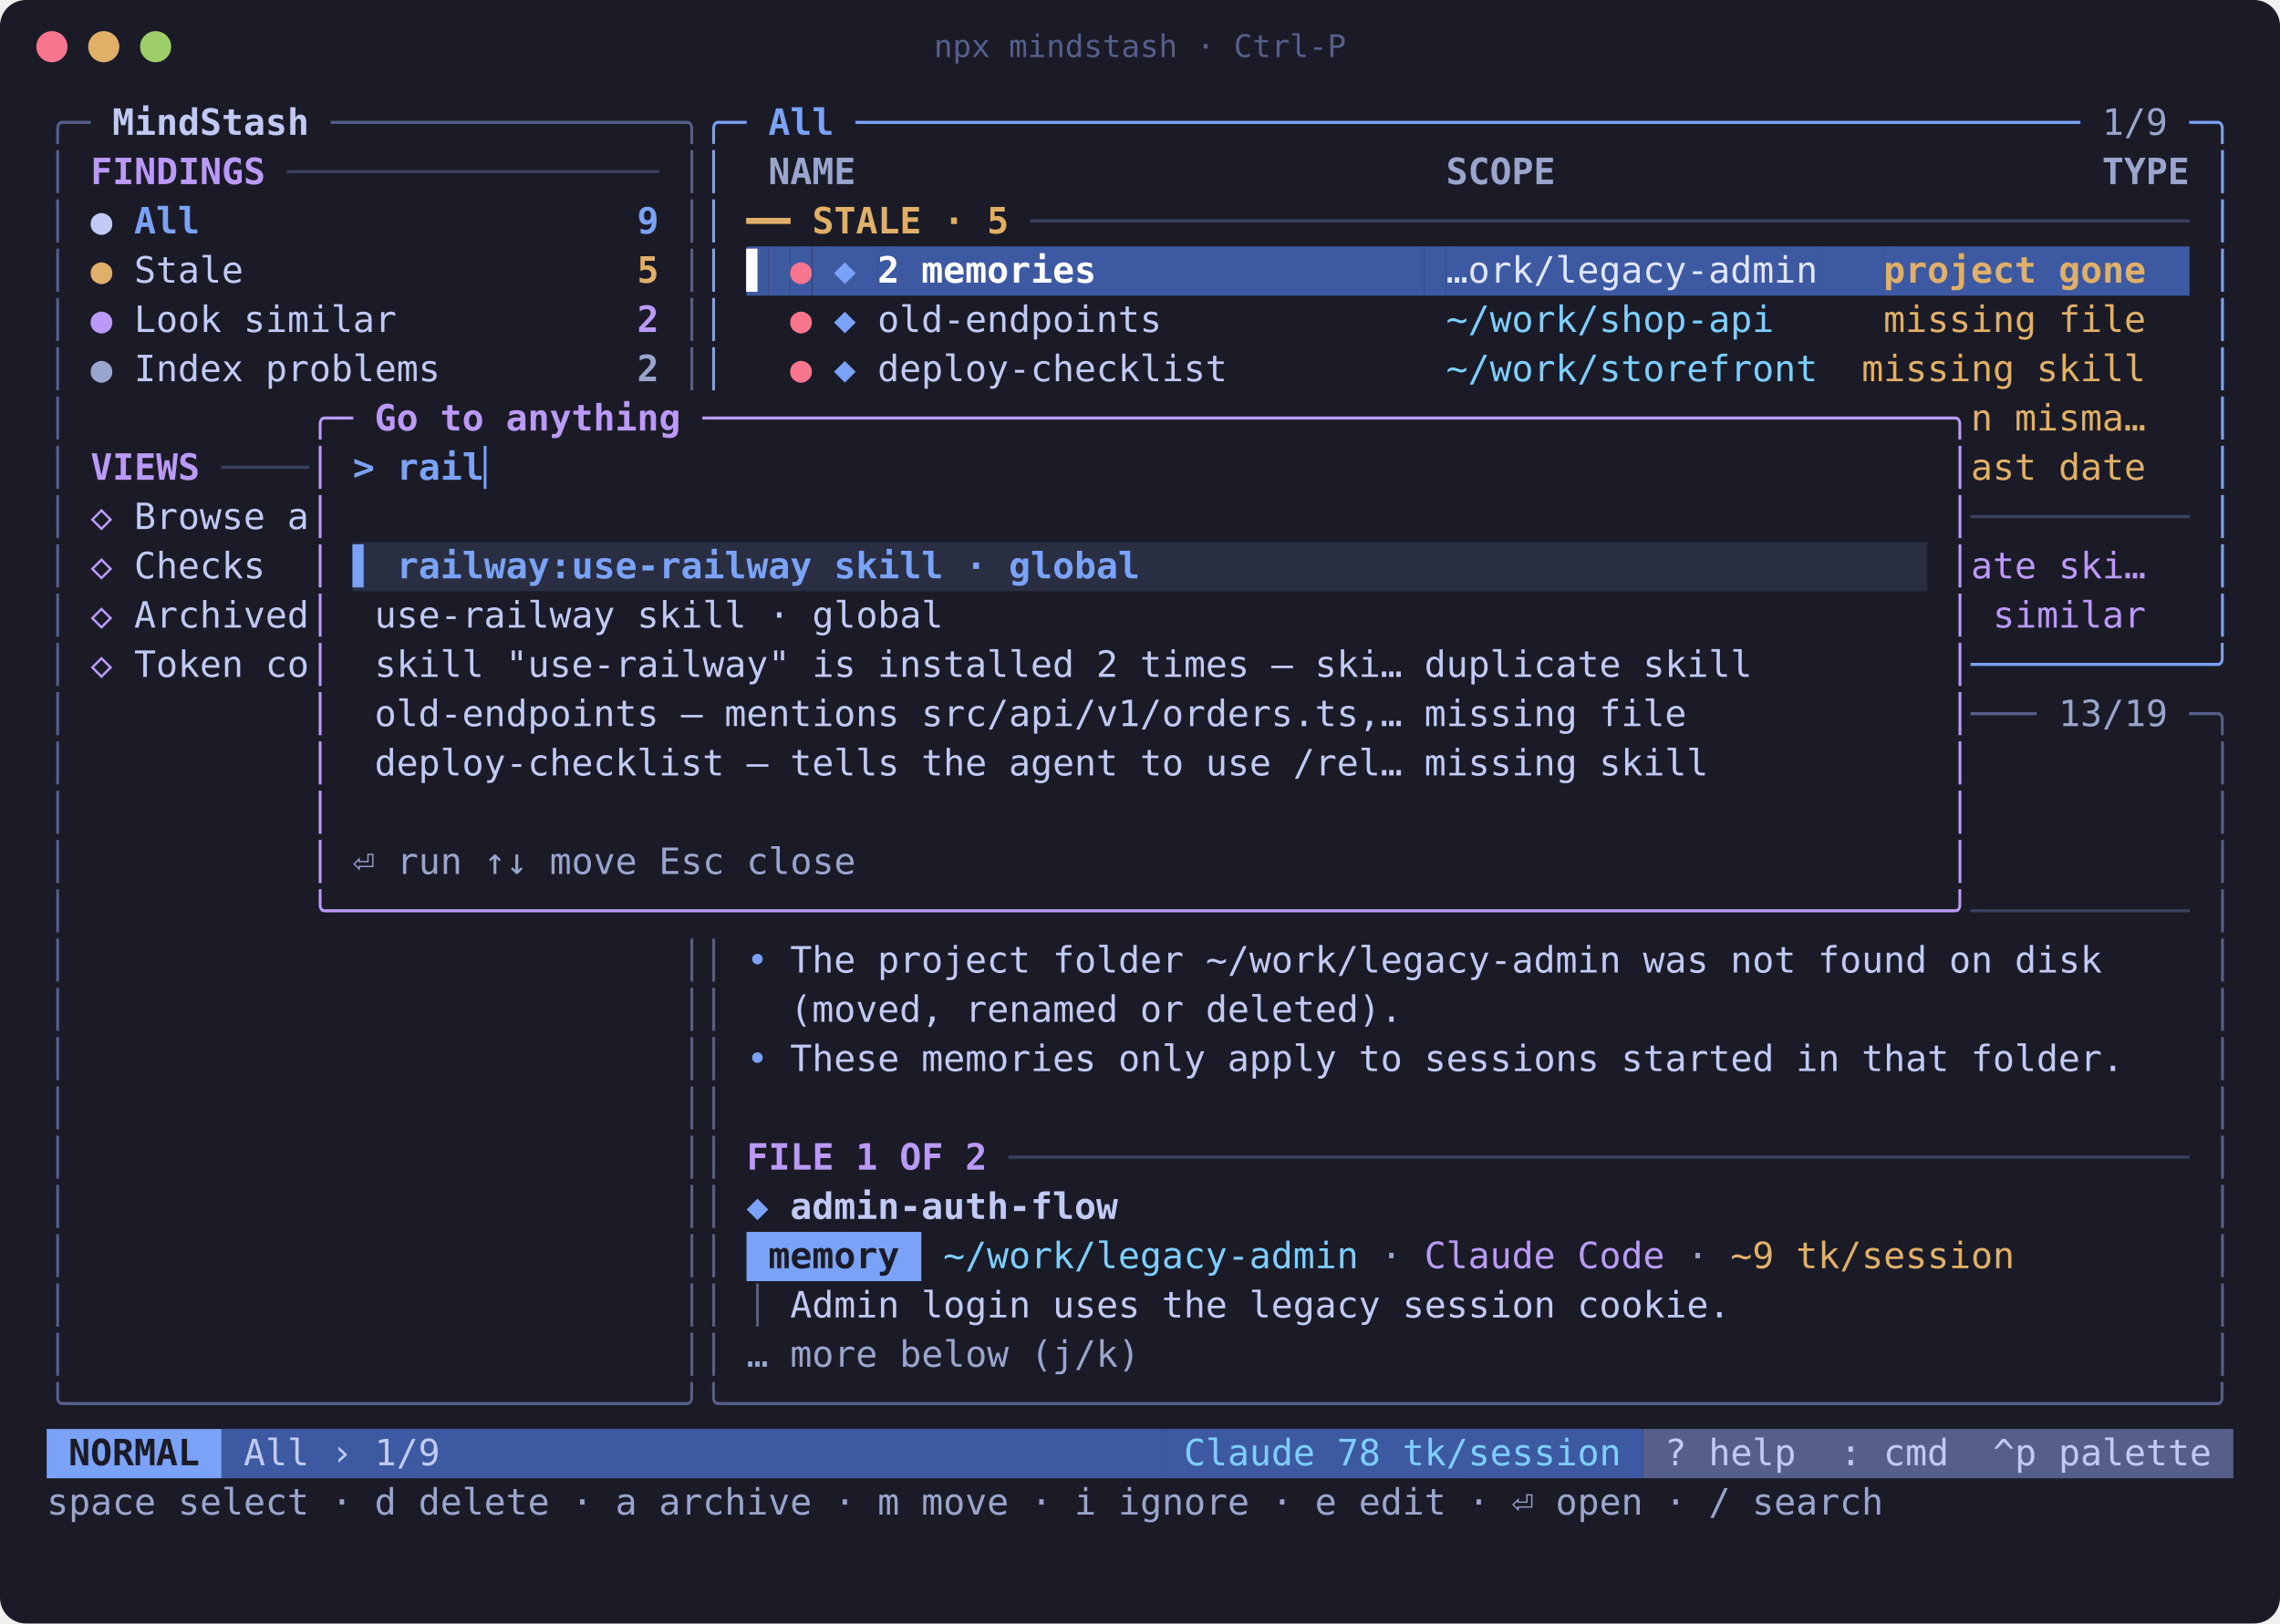
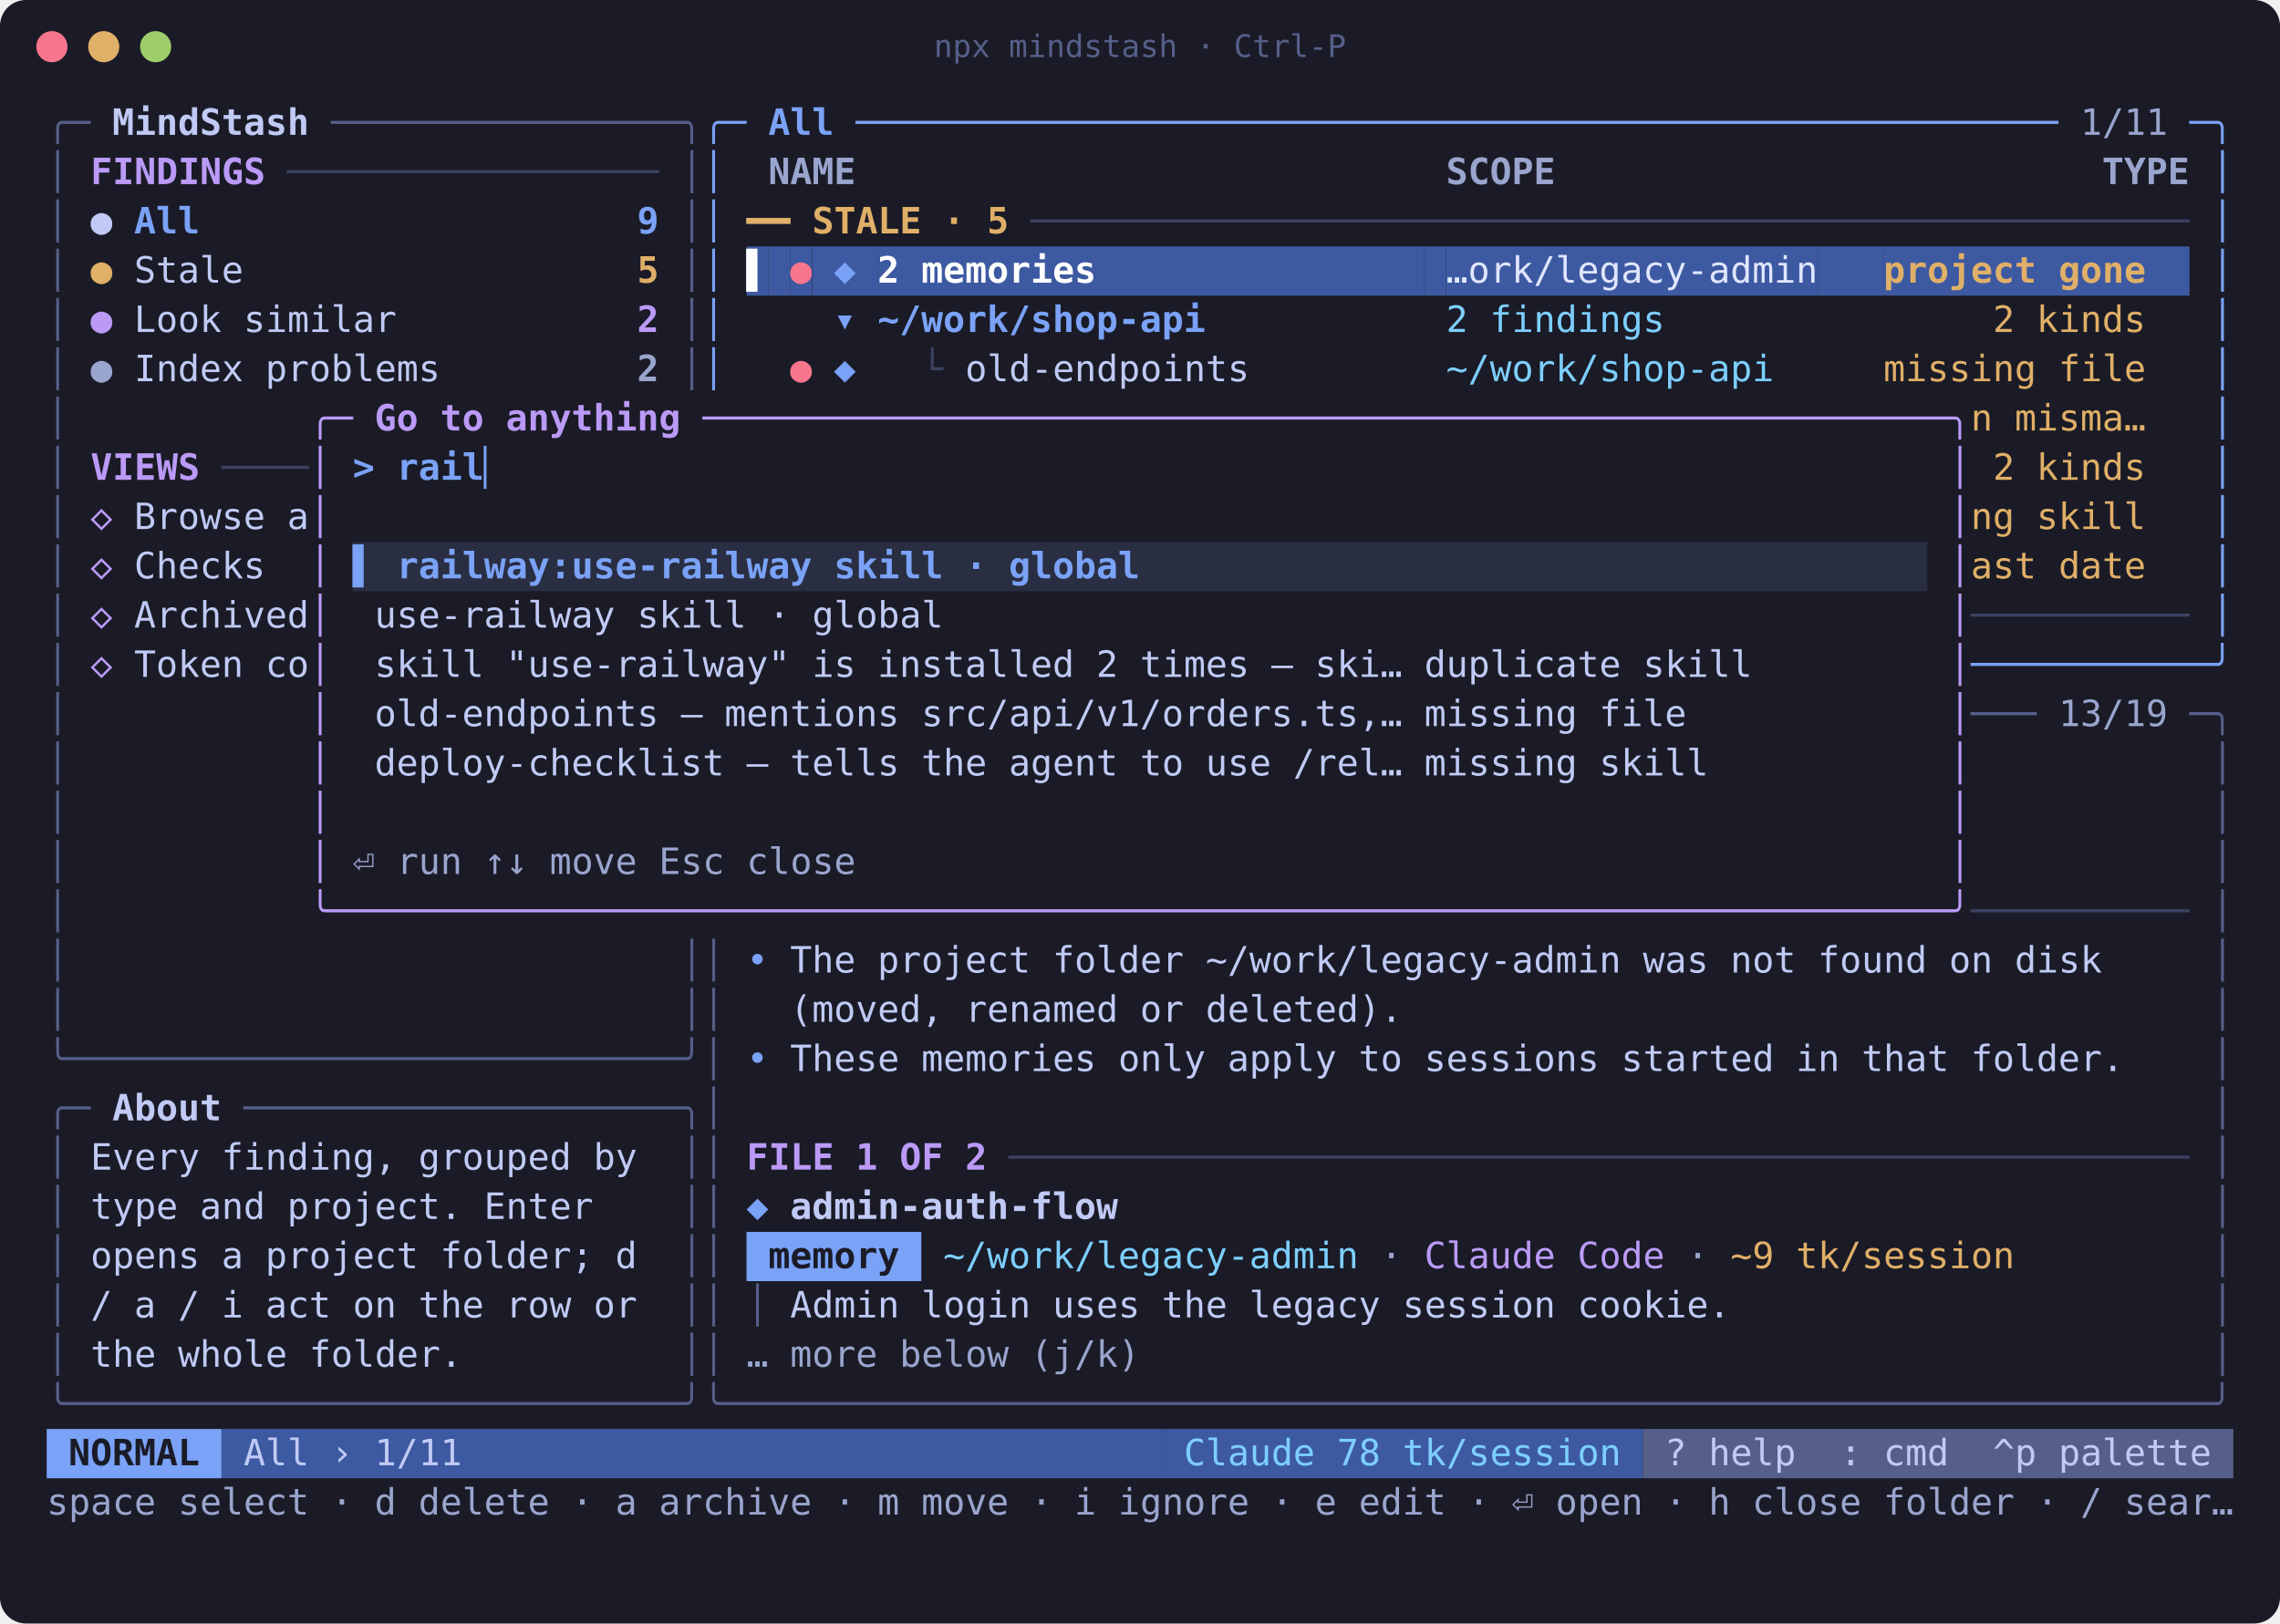
<svg xmlns="http://www.w3.org/2000/svg" width="879" height="626" viewBox="0 0 879 626" role="img" aria-label="npx mindstash · Ctrl-P">
  <rect width="879" height="626" rx="10" fill="#1a1b26" />
  <circle cx="20" cy="18" r="6" fill="#f7768e" />
  <circle cx="40" cy="18" r="6" fill="#e0af68" />
  <circle cx="60" cy="18" r="6" fill="#9ece6a" />
  <text x="439.5" y="22" fill="#565f89" font-size="12" text-anchor="middle" font-family="ui-monospace, SFMono-Regular, Menlo, monospace">npx mindstash · Ctrl-P</text>
  <g font-family="ui-monospace, SFMono-Regular, Menlo, Consolas, monospace" font-size="14" xml:space="preserve">
    <text x="18.0" y="52" fill="#565f89">╭─</text>
    <text x="43.3" y="52" fill="#c0caf5" font-weight="700">MindStash</text>
    <text x="127.6" y="52" fill="#565f89">────────────────╮</text>
    <text x="270.9" y="52" fill="#7aa2f7">╭─</text>
    <text x="296.2" y="52" fill="#7aa2f7" font-weight="700">All</text>
-     <text x="329.9" y="52" fill="#7aa2f7">────────────────────────────────────────────────────────</text>
-     <text x="810.4" y="52" fill="#9aa5ce">1/9</text>
+     <text x="329.9" y="52" fill="#7aa2f7">───────────────────────────────────────────────────────</text>
+     <text x="802.0" y="52" fill="#9aa5ce">1/11</text>
    <text x="844.1" y="52" fill="#7aa2f7">─╮</text>
    <text x="18.0" y="71" fill="#565f89">│</text>
    <text x="34.9" y="71" fill="#bb9af7" font-weight="700">FINDINGS</text>
    <text x="110.7" y="71" fill="#3b4261">─────────────────</text>
    <text x="262.5" y="71" fill="#565f89">│</text>
    <text x="270.9" y="71" fill="#7aa2f7">│</text>
    <text x="296.2" y="71" fill="#9aa5ce" font-weight="700">NAME</text>
    <text x="557.5" y="71" fill="#9aa5ce" font-weight="700">SCOPE</text>
    <text x="810.4" y="71" fill="#9aa5ce" font-weight="700">TYPE</text>
    <text x="852.6" y="71" fill="#7aa2f7">│</text>
    <text x="18.0" y="90" fill="#565f89">│</text>
    <text x="34.9" y="90" fill="#c0caf5" font-weight="700">●</text>
    <text x="51.7" y="90" fill="#7aa2f7" font-weight="700">All</text>
    <text x="245.6" y="90" fill="#7aa2f7" font-weight="700">9</text>
    <text x="262.5" y="90" fill="#565f89">│</text>
    <text x="270.9" y="90" fill="#7aa2f7">│</text>
    <text x="287.8" y="90" fill="#e0af68">━━</text>
    <text x="313.1" y="90" fill="#e0af68" font-weight="700">STALE</text>
    <text x="363.6" y="90" fill="#e0af68" font-weight="700">·</text>
    <text x="380.5" y="90" fill="#e0af68" font-weight="700">5</text>
    <text x="397.3" y="90" fill="#3b4261">─────────────────────────────────────────────────────</text>
    <text x="852.6" y="90" fill="#7aa2f7">│</text>
    <text x="18.0" y="109" fill="#565f89">│</text>
    <text x="34.9" y="109" fill="#e0af68">●</text>
    <text x="51.7" y="109" fill="#c0caf5">Stale</text>
    <text x="245.6" y="109" fill="#e0af68" font-weight="700">5</text>
    <text x="262.5" y="109" fill="#565f89">│</text>
    <text x="270.9" y="109" fill="#7aa2f7">│</text>
    <rect x="287.8" y="95" width="8.4" height="19" fill="#3d59a1" />
    <text x="287.8" y="109" fill="#ffffff">▌</text>
    <rect x="296.2" y="95" width="8.4" height="19" fill="#3d59a1" />
    <rect x="304.6" y="95" width="8.4" height="19" fill="#3d59a1" />
    <text x="304.6" y="109" fill="#f7768e">●</text>
    <rect x="313.1" y="95" width="25.3" height="19" fill="#3d59a1" />
    <text x="321.5" y="109" fill="#7aa2f7">◆</text>
    <rect x="338.3" y="95" width="210.8" height="19" fill="#3d59a1" />
    <text x="338.3" y="109" fill="#ffffff" font-weight="700">2</text>
    <text x="355.2" y="109" fill="#ffffff" font-weight="700">memories</text>
    <rect x="549.1" y="95" width="8.4" height="19" fill="#3d59a1" />
    <rect x="557.5" y="95" width="143.3" height="19" fill="#3d59a1" />
    <text x="557.5" y="109" fill="#e0e6ff">…ork/legacy-admin</text>
    <rect x="700.8" y="95" width="25.3" height="19" fill="#3d59a1" />
    <rect x="726.1" y="95" width="118.0" height="19" fill="#3d59a1" />
    <text x="726.1" y="109" fill="#e0af68" font-weight="700">project</text>
    <text x="793.6" y="109" fill="#e0af68" font-weight="700">gone</text>
    <text x="852.6" y="109" fill="#7aa2f7">│</text>
    <text x="18.0" y="128" fill="#565f89">│</text>
    <text x="34.9" y="128" fill="#bb9af7">●</text>
    <text x="51.7" y="128" fill="#c0caf5">Look</text>
    <text x="93.9" y="128" fill="#c0caf5">similar</text>
    <text x="245.6" y="128" fill="#bb9af7" font-weight="700">2</text>
    <text x="262.5" y="128" fill="#565f89">│</text>
    <text x="270.9" y="128" fill="#7aa2f7">│</text>
-     <text x="304.6" y="128" fill="#f7768e">●</text>
-     <text x="321.5" y="128" fill="#7aa2f7">◆</text>
-     <text x="338.3" y="128" fill="#c0caf5">old-endpoints</text>
-     <text x="557.5" y="128" fill="#7dcfff">~/work/shop-api</text>
-     <text x="726.1" y="128" fill="#e0af68">missing</text>
-     <text x="793.6" y="128" fill="#e0af68">file</text>
+     <text x="321.5" y="128" fill="#7aa2f7">▾</text>
+     <text x="338.3" y="128" fill="#7aa2f7" font-weight="700">~/work/shop-api</text>
+     <text x="557.5" y="128" fill="#7dcfff">2</text>
+     <text x="574.4" y="128" fill="#7dcfff">findings</text>
+     <text x="768.3" y="128" fill="#e0af68">2</text>
+     <text x="785.1" y="128" fill="#e0af68">kinds</text>
    <text x="852.6" y="128" fill="#7aa2f7">│</text>
    <text x="18.0" y="147" fill="#565f89">│</text>
    <text x="34.9" y="147" fill="#9aa5ce">●</text>
    <text x="51.7" y="147" fill="#c0caf5">Index</text>
    <text x="102.3" y="147" fill="#c0caf5">problems</text>
    <text x="245.6" y="147" fill="#9aa5ce" font-weight="700">2</text>
    <text x="262.5" y="147" fill="#565f89">│</text>
    <text x="270.9" y="147" fill="#7aa2f7">│</text>
    <text x="304.6" y="147" fill="#f7768e">●</text>
    <text x="321.5" y="147" fill="#7aa2f7">◆</text>
-     <text x="338.3" y="147" fill="#c0caf5">deploy-checklist</text>
-     <text x="557.5" y="147" fill="#7dcfff">~/work/storefront</text>
-     <text x="717.7" y="147" fill="#e0af68">missing</text>
-     <text x="785.1" y="147" fill="#e0af68">skill</text>
+     <text x="355.2" y="147" fill="#3b4261">└</text>
+     <text x="372.1" y="147" fill="#c0caf5">old-endpoints</text>
+     <text x="557.5" y="147" fill="#7dcfff">~/work/shop-api</text>
+     <text x="726.1" y="147" fill="#e0af68">missing</text>
+     <text x="793.6" y="147" fill="#e0af68">file</text>
    <text x="852.6" y="147" fill="#7aa2f7">│</text>
    <text x="18.0" y="166" fill="#565f89">│</text>
    <text x="119.2" y="166" fill="#bb9af7">╭─</text>
    <text x="144.4" y="166" fill="#bb9af7" font-weight="700">Go</text>
    <text x="169.7" y="166" fill="#bb9af7" font-weight="700">to</text>
    <text x="195.0" y="166" fill="#bb9af7" font-weight="700">anything</text>
    <text x="270.9" y="166" fill="#bb9af7">─────────────────────────────────────────────────────────╮</text>
    <text x="759.8" y="166" fill="#e0af68">n</text>
    <text x="776.7" y="166" fill="#e0af68">misma…</text>
    <text x="852.6" y="166" fill="#7aa2f7">│</text>
    <text x="18.0" y="185" fill="#565f89">│</text>
    <text x="34.9" y="185" fill="#bb9af7" font-weight="700">VIEWS</text>
    <text x="85.4" y="185" fill="#3b4261">────</text>
    <text x="119.2" y="185" fill="#bb9af7">│</text>
    <text x="136.0" y="185" fill="#7aa2f7" font-weight="700">&gt;</text>
    <text x="152.9" y="185" fill="#7aa2f7" font-weight="700">rail▏</text>
    <text x="751.4" y="185" fill="#bb9af7">│</text>
-     <text x="759.8" y="185" fill="#e0af68">ast</text>
-     <text x="793.6" y="185" fill="#e0af68">date</text>
+     <text x="768.3" y="185" fill="#e0af68">2</text>
+     <text x="785.1" y="185" fill="#e0af68">kinds</text>
    <text x="852.6" y="185" fill="#7aa2f7">│</text>
    <text x="18.0" y="204" fill="#565f89">│</text>
    <text x="34.9" y="204" fill="#bb9af7">◇</text>
    <text x="51.7" y="204" fill="#c0caf5">Browse</text>
    <text x="110.7" y="204" fill="#c0caf5">a</text>
    <text x="119.2" y="204" fill="#bb9af7">│</text>
    <text x="751.4" y="204" fill="#bb9af7">│</text>
-     <text x="759.8" y="204" fill="#3b4261">──────────</text>
+     <text x="759.8" y="204" fill="#e0af68">ng</text>
+     <text x="785.1" y="204" fill="#e0af68">skill</text>
    <text x="852.6" y="204" fill="#7aa2f7">│</text>
    <text x="18.0" y="223" fill="#565f89">│</text>
    <text x="34.9" y="223" fill="#bb9af7">◇</text>
    <text x="51.7" y="223" fill="#c0caf5">Checks</text>
    <text x="119.2" y="223" fill="#bb9af7">│</text>
    <rect x="136.0" y="209" width="607.0" height="19" fill="#292e42" />
    <text x="136.0" y="223" fill="#7aa2f7" font-weight="700">▌</text>
    <text x="152.9" y="223" fill="#7aa2f7" font-weight="700">railway:use-railway</text>
    <text x="321.5" y="223" fill="#7aa2f7" font-weight="700">skill</text>
    <text x="372.1" y="223" fill="#7aa2f7" font-weight="700">·</text>
    <text x="388.9" y="223" fill="#7aa2f7" font-weight="700">global</text>
-     <text x="751.4" y="223" fill="#bb9af7">│ate</text>
-     <text x="793.6" y="223" fill="#bb9af7">ski…</text>
+     <text x="751.4" y="223" fill="#bb9af7">│</text>
+     <text x="759.8" y="223" fill="#e0af68">ast</text>
+     <text x="793.6" y="223" fill="#e0af68">date</text>
    <text x="852.6" y="223" fill="#7aa2f7">│</text>
    <text x="18.0" y="242" fill="#565f89">│</text>
    <text x="34.9" y="242" fill="#bb9af7">◇</text>
    <text x="51.7" y="242" fill="#c0caf5">Archived</text>
    <text x="119.2" y="242" fill="#bb9af7">│</text>
    <text x="144.4" y="242" fill="#c0caf5">use-railway</text>
    <text x="245.6" y="242" fill="#c0caf5">skill</text>
    <text x="296.2" y="242" fill="#c0caf5">·</text>
    <text x="313.1" y="242" fill="#c0caf5">global</text>
    <text x="751.4" y="242" fill="#bb9af7">│</text>
-     <text x="768.3" y="242" fill="#bb9af7">similar</text>
+     <text x="759.8" y="242" fill="#3b4261">──────────</text>
    <text x="852.6" y="242" fill="#7aa2f7">│</text>
    <text x="18.0" y="261" fill="#565f89">│</text>
    <text x="34.9" y="261" fill="#bb9af7">◇</text>
    <text x="51.7" y="261" fill="#c0caf5">Token</text>
    <text x="102.3" y="261" fill="#c0caf5">co</text>
    <text x="119.2" y="261" fill="#bb9af7">│</text>
    <text x="144.4" y="261" fill="#c0caf5">skill</text>
    <text x="195.0" y="261" fill="#c0caf5">"use-railway"</text>
    <text x="313.1" y="261" fill="#c0caf5">is</text>
    <text x="338.3" y="261" fill="#c0caf5">installed</text>
    <text x="422.6" y="261" fill="#c0caf5">2</text>
    <text x="439.5" y="261" fill="#c0caf5">times</text>
    <text x="490.1" y="261" fill="#c0caf5">—</text>
    <text x="506.9" y="261" fill="#c0caf5">ski…</text>
    <text x="549.1" y="261" fill="#c0caf5">duplicate</text>
    <text x="633.4" y="261" fill="#c0caf5">skill</text>
    <text x="751.4" y="261" fill="#bb9af7">│</text>
    <text x="759.8" y="261" fill="#7aa2f7">───────────╯</text>
    <text x="18.0" y="280" fill="#565f89">│</text>
    <text x="119.2" y="280" fill="#bb9af7">│</text>
    <text x="144.4" y="280" fill="#c0caf5">old-endpoints</text>
    <text x="262.5" y="280" fill="#c0caf5">—</text>
    <text x="279.3" y="280" fill="#c0caf5">mentions</text>
    <text x="355.2" y="280" fill="#c0caf5">src/api/v1/orders.ts,…</text>
    <text x="549.1" y="280" fill="#c0caf5">missing</text>
    <text x="616.5" y="280" fill="#c0caf5">file</text>
    <text x="751.4" y="280" fill="#bb9af7">│</text>
    <text x="759.8" y="280" fill="#565f89">───</text>
    <text x="793.6" y="280" fill="#9aa5ce">13/19</text>
    <text x="844.1" y="280" fill="#565f89">─╮</text>
    <text x="18.0" y="299" fill="#565f89">│</text>
    <text x="119.2" y="299" fill="#bb9af7">│</text>
    <text x="144.4" y="299" fill="#c0caf5">deploy-checklist</text>
    <text x="287.8" y="299" fill="#c0caf5">—</text>
    <text x="304.6" y="299" fill="#c0caf5">tells</text>
    <text x="355.2" y="299" fill="#c0caf5">the</text>
    <text x="388.9" y="299" fill="#c0caf5">agent</text>
    <text x="439.5" y="299" fill="#c0caf5">to</text>
    <text x="464.8" y="299" fill="#c0caf5">use</text>
    <text x="498.5" y="299" fill="#c0caf5">/rel…</text>
    <text x="549.1" y="299" fill="#c0caf5">missing</text>
    <text x="616.5" y="299" fill="#c0caf5">skill</text>
    <text x="751.4" y="299" fill="#bb9af7">│</text>
    <text x="852.6" y="299" fill="#565f89">│</text>
    <text x="18.0" y="318" fill="#565f89">│</text>
    <text x="119.2" y="318" fill="#bb9af7">│</text>
    <text x="751.4" y="318" fill="#bb9af7">│</text>
    <text x="852.6" y="318" fill="#565f89">│</text>
    <text x="18.0" y="337" fill="#565f89">│</text>
    <text x="119.2" y="337" fill="#bb9af7">│</text>
    <text x="136.0" y="337" fill="#9aa5ce">⏎</text>
    <text x="152.9" y="337" fill="#9aa5ce">run</text>
    <text x="186.6" y="337" fill="#9aa5ce">↑↓</text>
    <text x="211.9" y="337" fill="#9aa5ce">move</text>
    <text x="254.0" y="337" fill="#9aa5ce">Esc</text>
    <text x="287.8" y="337" fill="#9aa5ce">close</text>
    <text x="751.4" y="337" fill="#bb9af7">│</text>
    <text x="852.6" y="337" fill="#565f89">│</text>
    <text x="18.0" y="356" fill="#565f89">│</text>
    <text x="119.2" y="356" fill="#bb9af7">╰──────────────────────────────────────────────────────────────────────────╯</text>
    <text x="759.8" y="356" fill="#3b4261">──────────</text>
    <text x="852.6" y="356" fill="#565f89">│</text>
    <text x="18.0" y="375" fill="#565f89">│</text>
    <text x="262.5" y="375" fill="#565f89">││</text>
    <text x="287.8" y="375" fill="#7aa2f7">•</text>
    <text x="304.6" y="375" fill="#c0caf5">The</text>
    <text x="338.3" y="375" fill="#c0caf5">project</text>
    <text x="405.8" y="375" fill="#c0caf5">folder</text>
    <text x="464.8" y="375" fill="#c0caf5">~/work/legacy-admin</text>
    <text x="633.4" y="375" fill="#c0caf5">was</text>
    <text x="667.1" y="375" fill="#c0caf5">not</text>
    <text x="700.8" y="375" fill="#c0caf5">found</text>
    <text x="751.4" y="375" fill="#c0caf5">on</text>
    <text x="776.7" y="375" fill="#c0caf5">disk</text>
    <text x="852.6" y="375" fill="#565f89">│</text>
    <text x="18.0" y="394" fill="#565f89">│</text>
    <text x="262.5" y="394" fill="#565f89">││</text>
    <text x="304.6" y="394" fill="#c0caf5">(moved,</text>
    <text x="372.1" y="394" fill="#c0caf5">renamed</text>
    <text x="439.5" y="394" fill="#c0caf5">or</text>
    <text x="464.8" y="394" fill="#c0caf5">deleted).</text>
    <text x="852.6" y="394" fill="#565f89">│</text>
-     <text x="18.0" y="413" fill="#565f89">│</text>
-     <text x="262.5" y="413" fill="#565f89">││</text>
+     <text x="18.0" y="413" fill="#565f89">╰────────────────────────────╯│</text>
    <text x="287.8" y="413" fill="#7aa2f7">•</text>
    <text x="304.6" y="413" fill="#c0caf5">These</text>
    <text x="355.2" y="413" fill="#c0caf5">memories</text>
    <text x="431.1" y="413" fill="#c0caf5">only</text>
    <text x="473.2" y="413" fill="#c0caf5">apply</text>
    <text x="523.8" y="413" fill="#c0caf5">to</text>
    <text x="549.1" y="413" fill="#c0caf5">sessions</text>
    <text x="625.0" y="413" fill="#c0caf5">started</text>
    <text x="692.4" y="413" fill="#c0caf5">in</text>
    <text x="717.7" y="413" fill="#c0caf5">that</text>
    <text x="759.8" y="413" fill="#c0caf5">folder.</text>
    <text x="852.6" y="413" fill="#565f89">│</text>
-     <text x="18.0" y="432" fill="#565f89">│</text>
-     <text x="262.5" y="432" fill="#565f89">││</text>
+     <text x="18.0" y="432" fill="#565f89">╭─</text>
+     <text x="43.3" y="432" fill="#c0caf5" font-weight="700">About</text>
+     <text x="93.9" y="432" fill="#565f89">────────────────────╮│</text>
    <text x="852.6" y="432" fill="#565f89">│</text>
    <text x="18.0" y="451" fill="#565f89">│</text>
+     <text x="34.9" y="451" fill="#c0caf5">Every</text>
+     <text x="85.4" y="451" fill="#c0caf5">finding,</text>
+     <text x="161.3" y="451" fill="#c0caf5">grouped</text>
+     <text x="228.8" y="451" fill="#c0caf5">by</text>
    <text x="262.5" y="451" fill="#565f89">││</text>
    <text x="287.8" y="451" fill="#bb9af7" font-weight="700">FILE</text>
    <text x="329.9" y="451" fill="#bb9af7" font-weight="700">1</text>
    <text x="346.8" y="451" fill="#bb9af7" font-weight="700">OF</text>
    <text x="372.1" y="451" fill="#bb9af7" font-weight="700">2</text>
    <text x="388.9" y="451" fill="#3b4261">──────────────────────────────────────────────────────</text>
    <text x="852.6" y="451" fill="#565f89">│</text>
    <text x="18.0" y="470" fill="#565f89">│</text>
+     <text x="34.9" y="470" fill="#c0caf5">type</text>
+     <text x="77.0" y="470" fill="#c0caf5">and</text>
+     <text x="110.7" y="470" fill="#c0caf5">project.</text>
+     <text x="186.6" y="470" fill="#c0caf5">Enter</text>
    <text x="262.5" y="470" fill="#565f89">││</text>
    <text x="287.8" y="470" fill="#7aa2f7">◆</text>
    <text x="304.6" y="470" fill="#c0caf5" font-weight="700">admin-auth-flow</text>
    <text x="852.6" y="470" fill="#565f89">│</text>
    <text x="18.0" y="489" fill="#565f89">│</text>
+     <text x="34.9" y="489" fill="#c0caf5">opens</text>
+     <text x="85.4" y="489" fill="#c0caf5">a</text>
+     <text x="102.3" y="489" fill="#c0caf5">project</text>
+     <text x="169.7" y="489" fill="#c0caf5">folder;</text>
+     <text x="237.2" y="489" fill="#c0caf5">d</text>
    <text x="262.5" y="489" fill="#565f89">││</text>
    <rect x="287.8" y="475" width="67.4" height="19" fill="#7aa2f7" />
    <text x="296.2" y="489" fill="#1a1b26" font-weight="700">memory</text>
    <text x="363.6" y="489" fill="#7dcfff">~/work/legacy-admin</text>
    <text x="532.2" y="489" fill="#9aa5ce">·</text>
    <text x="549.1" y="489" fill="#bb9af7">Claude</text>
    <text x="608.1" y="489" fill="#bb9af7">Code</text>
    <text x="650.3" y="489" fill="#9aa5ce">·</text>
    <text x="667.1" y="489" fill="#e0af68">~9</text>
    <text x="692.4" y="489" fill="#e0af68">tk/session</text>
    <text x="852.6" y="489" fill="#565f89">│</text>
    <text x="18.0" y="508" fill="#565f89">│</text>
+     <text x="34.9" y="508" fill="#c0caf5">/</text>
+     <text x="51.7" y="508" fill="#c0caf5">a</text>
+     <text x="68.6" y="508" fill="#c0caf5">/</text>
+     <text x="85.4" y="508" fill="#c0caf5">i</text>
+     <text x="102.3" y="508" fill="#c0caf5">act</text>
+     <text x="136.0" y="508" fill="#c0caf5">on</text>
+     <text x="161.3" y="508" fill="#c0caf5">the</text>
+     <text x="195.0" y="508" fill="#c0caf5">row</text>
+     <text x="228.8" y="508" fill="#c0caf5">or</text>
    <text x="262.5" y="508" fill="#565f89">││</text>
    <text x="287.8" y="508" fill="#565f89">│</text>
    <text x="304.6" y="508" fill="#c0caf5">Admin</text>
    <text x="355.2" y="508" fill="#c0caf5">login</text>
    <text x="405.8" y="508" fill="#c0caf5">uses</text>
    <text x="447.9" y="508" fill="#c0caf5">the</text>
    <text x="481.6" y="508" fill="#c0caf5">legacy</text>
    <text x="540.7" y="508" fill="#c0caf5">session</text>
    <text x="608.1" y="508" fill="#c0caf5">cookie.</text>
    <text x="852.6" y="508" fill="#565f89">│</text>
    <text x="18.0" y="527" fill="#565f89">│</text>
+     <text x="34.9" y="527" fill="#c0caf5">the</text>
+     <text x="68.6" y="527" fill="#c0caf5">whole</text>
+     <text x="119.2" y="527" fill="#c0caf5">folder.</text>
    <text x="262.5" y="527" fill="#565f89">││</text>
    <text x="287.8" y="527" fill="#9aa5ce">…</text>
    <text x="304.6" y="527" fill="#9aa5ce">more</text>
    <text x="346.8" y="527" fill="#9aa5ce">below</text>
    <text x="397.3" y="527" fill="#9aa5ce">(j/k)</text>
    <text x="852.6" y="527" fill="#565f89">│</text>
    <text x="18.0" y="546" fill="#565f89">╰────────────────────────────╯╰────────────────────────────────────────────────────────────────────╯</text>
    <rect x="18.0" y="551" width="67.4" height="19" fill="#7aa2f7" />
    <text x="26.4" y="565" fill="#1a1b26" font-weight="700">NORMAL</text>
    <rect x="85.4" y="551" width="362.5" height="19" fill="#3d59a1" />
    <text x="93.9" y="565" fill="#c0caf5">All</text>
    <text x="127.6" y="565" fill="#c0caf5">›</text>
-     <text x="144.4" y="565" fill="#c0caf5">1/9</text>
+     <text x="144.4" y="565" fill="#c0caf5">1/11</text>
    <rect x="447.9" y="551" width="185.5" height="19" fill="#3d59a1" />
    <text x="456.4" y="565" fill="#7dcfff">Claude</text>
    <text x="515.4" y="565" fill="#7dcfff">78</text>
    <text x="540.7" y="565" fill="#7dcfff">tk/session</text>
    <rect x="633.4" y="551" width="227.6" height="19" fill="#565f89" />
    <text x="641.8" y="565" fill="#c0caf5">?</text>
    <text x="658.7" y="565" fill="#c0caf5">help</text>
    <text x="709.3" y="565" fill="#c0caf5">:</text>
    <text x="726.1" y="565" fill="#c0caf5">cmd</text>
    <text x="768.3" y="565" fill="#c0caf5">^p</text>
    <text x="793.6" y="565" fill="#c0caf5">palette</text>
    <text x="18.0" y="584" fill="#9aa5ce">space</text>
    <text x="68.6" y="584" fill="#9aa5ce">select</text>
    <text x="127.6" y="584" fill="#9aa5ce">·</text>
    <text x="144.4" y="584" fill="#9aa5ce">d</text>
    <text x="161.3" y="584" fill="#9aa5ce">delete</text>
    <text x="220.3" y="584" fill="#9aa5ce">·</text>
    <text x="237.2" y="584" fill="#9aa5ce">a</text>
    <text x="254.0" y="584" fill="#9aa5ce">archive</text>
    <text x="321.5" y="584" fill="#9aa5ce">·</text>
    <text x="338.3" y="584" fill="#9aa5ce">m</text>
    <text x="355.2" y="584" fill="#9aa5ce">move</text>
    <text x="397.3" y="584" fill="#9aa5ce">·</text>
    <text x="414.2" y="584" fill="#9aa5ce">i</text>
    <text x="431.1" y="584" fill="#9aa5ce">ignore</text>
    <text x="490.1" y="584" fill="#9aa5ce">·</text>
    <text x="506.9" y="584" fill="#9aa5ce">e</text>
    <text x="523.8" y="584" fill="#9aa5ce">edit</text>
    <text x="565.9" y="584" fill="#9aa5ce">·</text>
    <text x="582.8" y="584" fill="#9aa5ce">⏎</text>
    <text x="599.7" y="584" fill="#9aa5ce">open</text>
    <text x="641.8" y="584" fill="#9aa5ce">·</text>
-     <text x="658.7" y="584" fill="#9aa5ce">/</text>
-     <text x="675.5" y="584" fill="#9aa5ce">search</text>
+     <text x="658.7" y="584" fill="#9aa5ce">h</text>
+     <text x="675.5" y="584" fill="#9aa5ce">close</text>
+     <text x="726.1" y="584" fill="#9aa5ce">folder</text>
+     <text x="785.1" y="584" fill="#9aa5ce">·</text>
+     <text x="802.0" y="584" fill="#9aa5ce">/</text>
+     <text x="818.9" y="584" fill="#9aa5ce">sear…</text>
  </g>
</svg>
